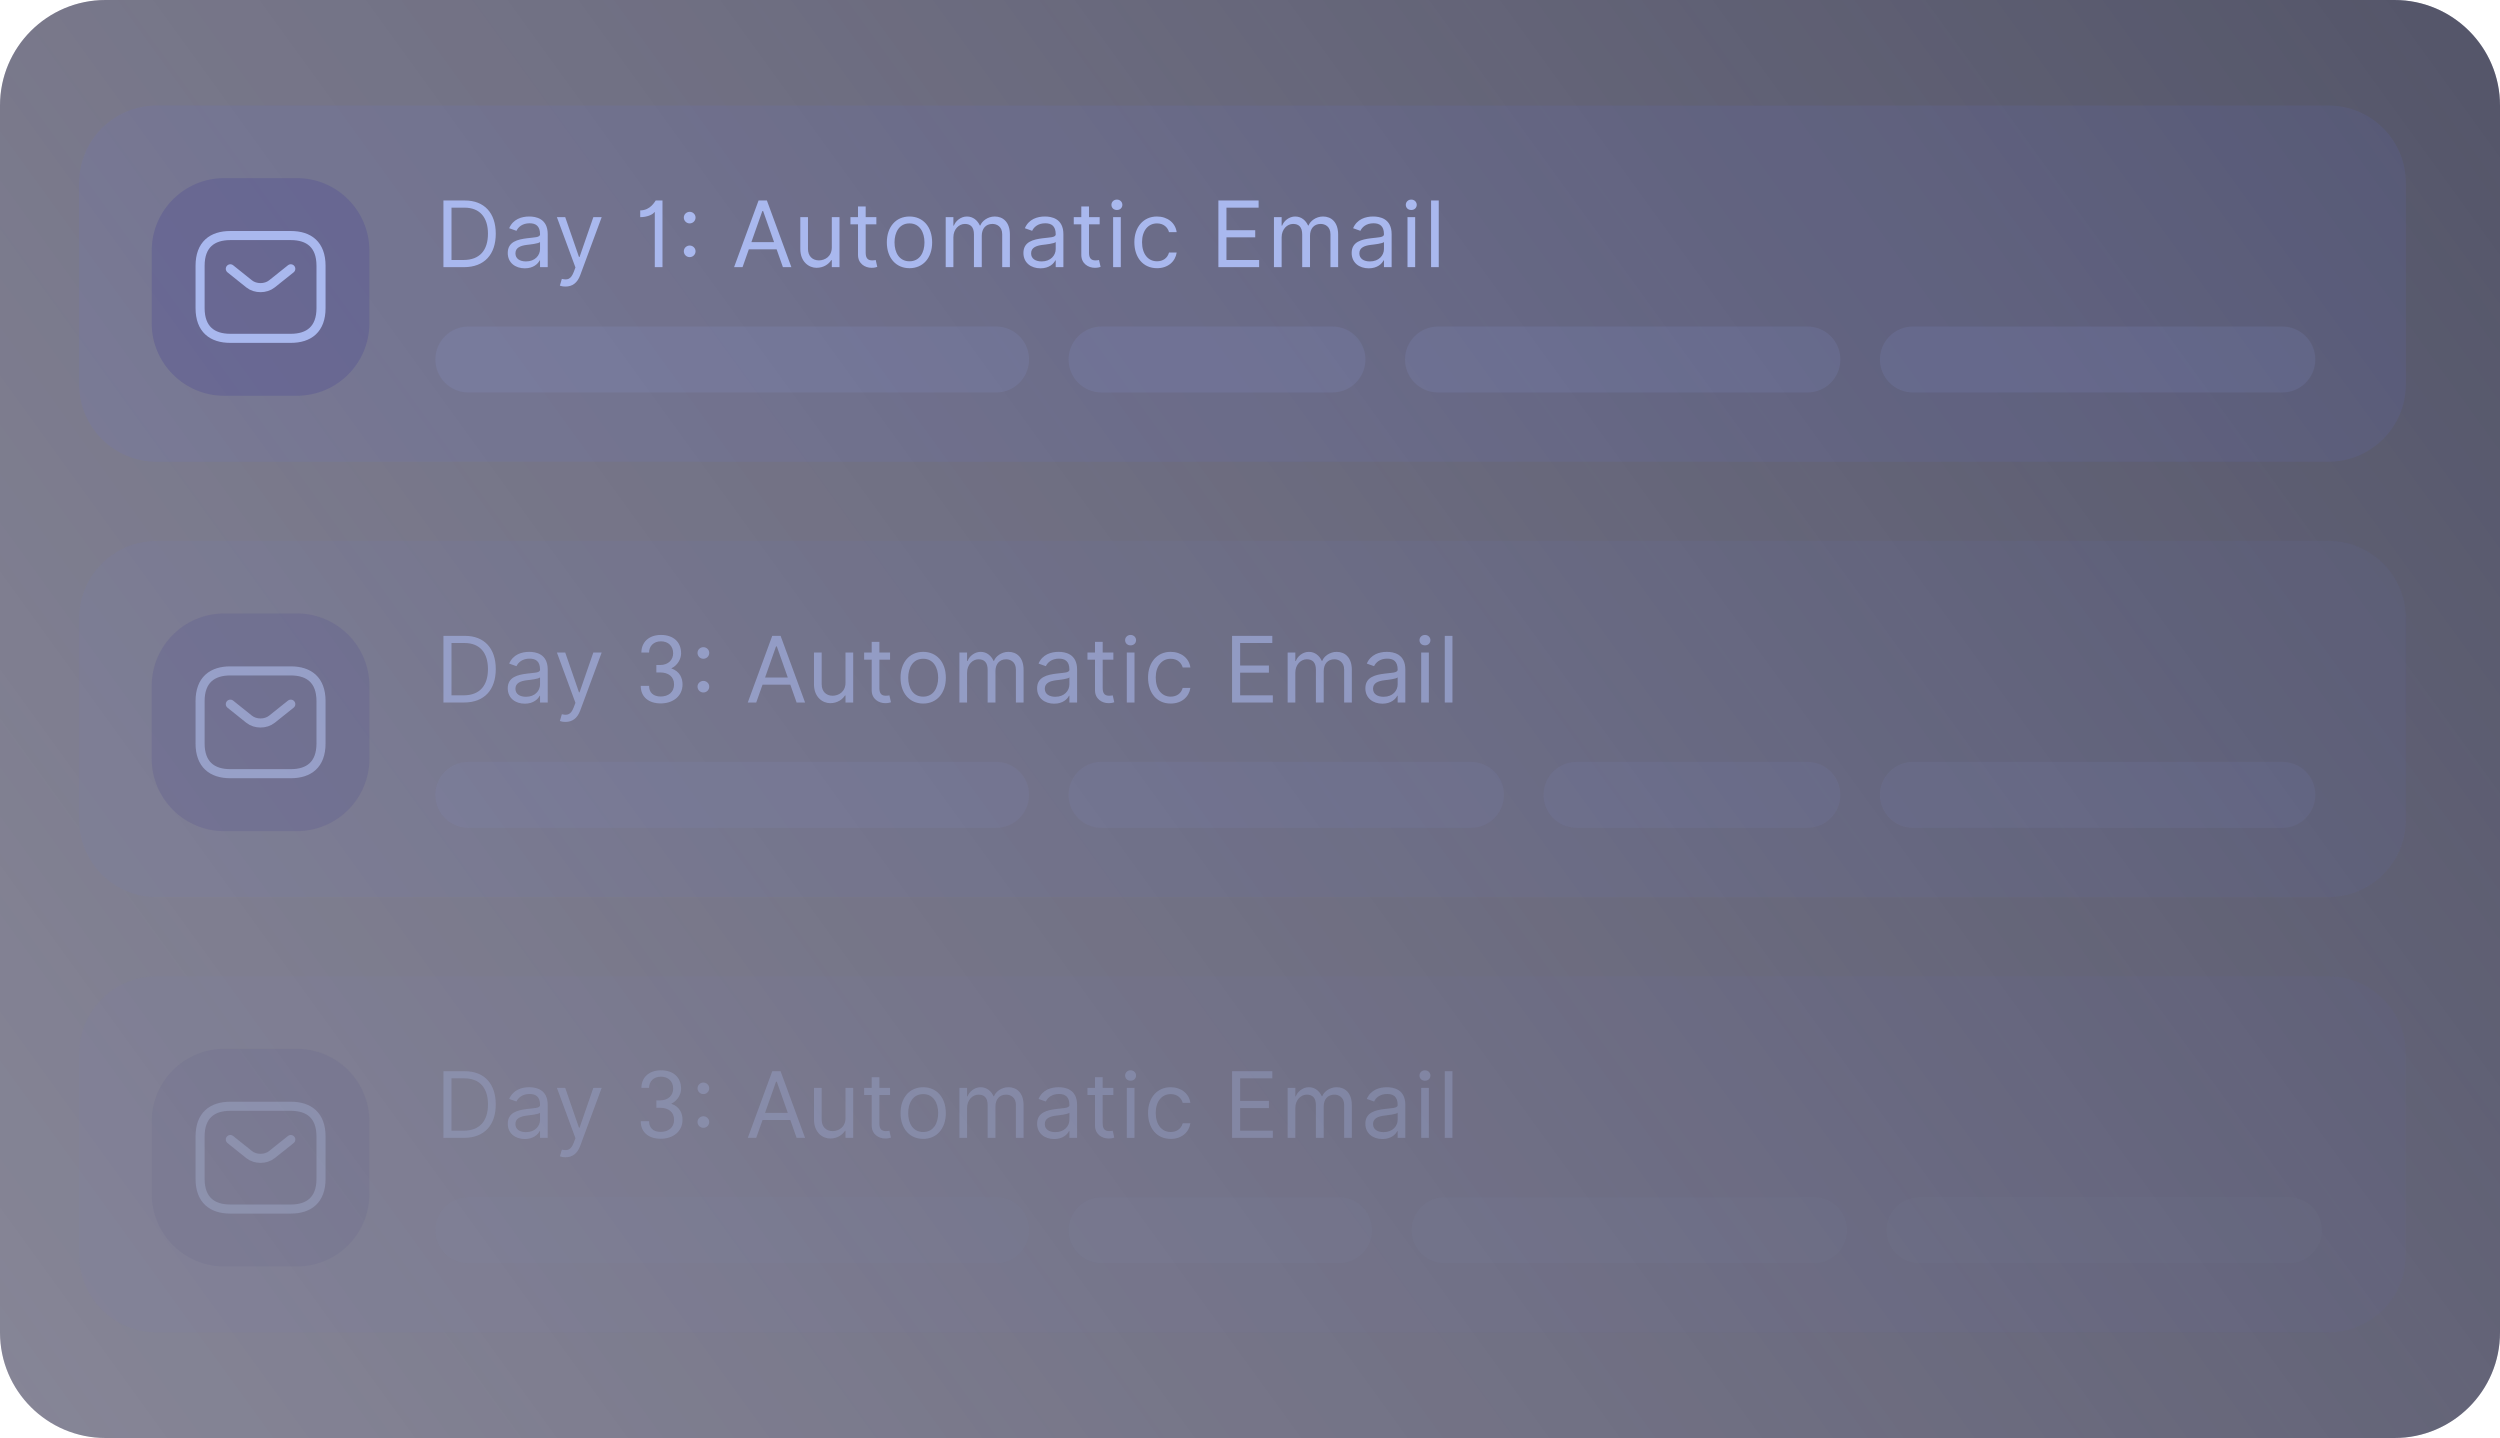
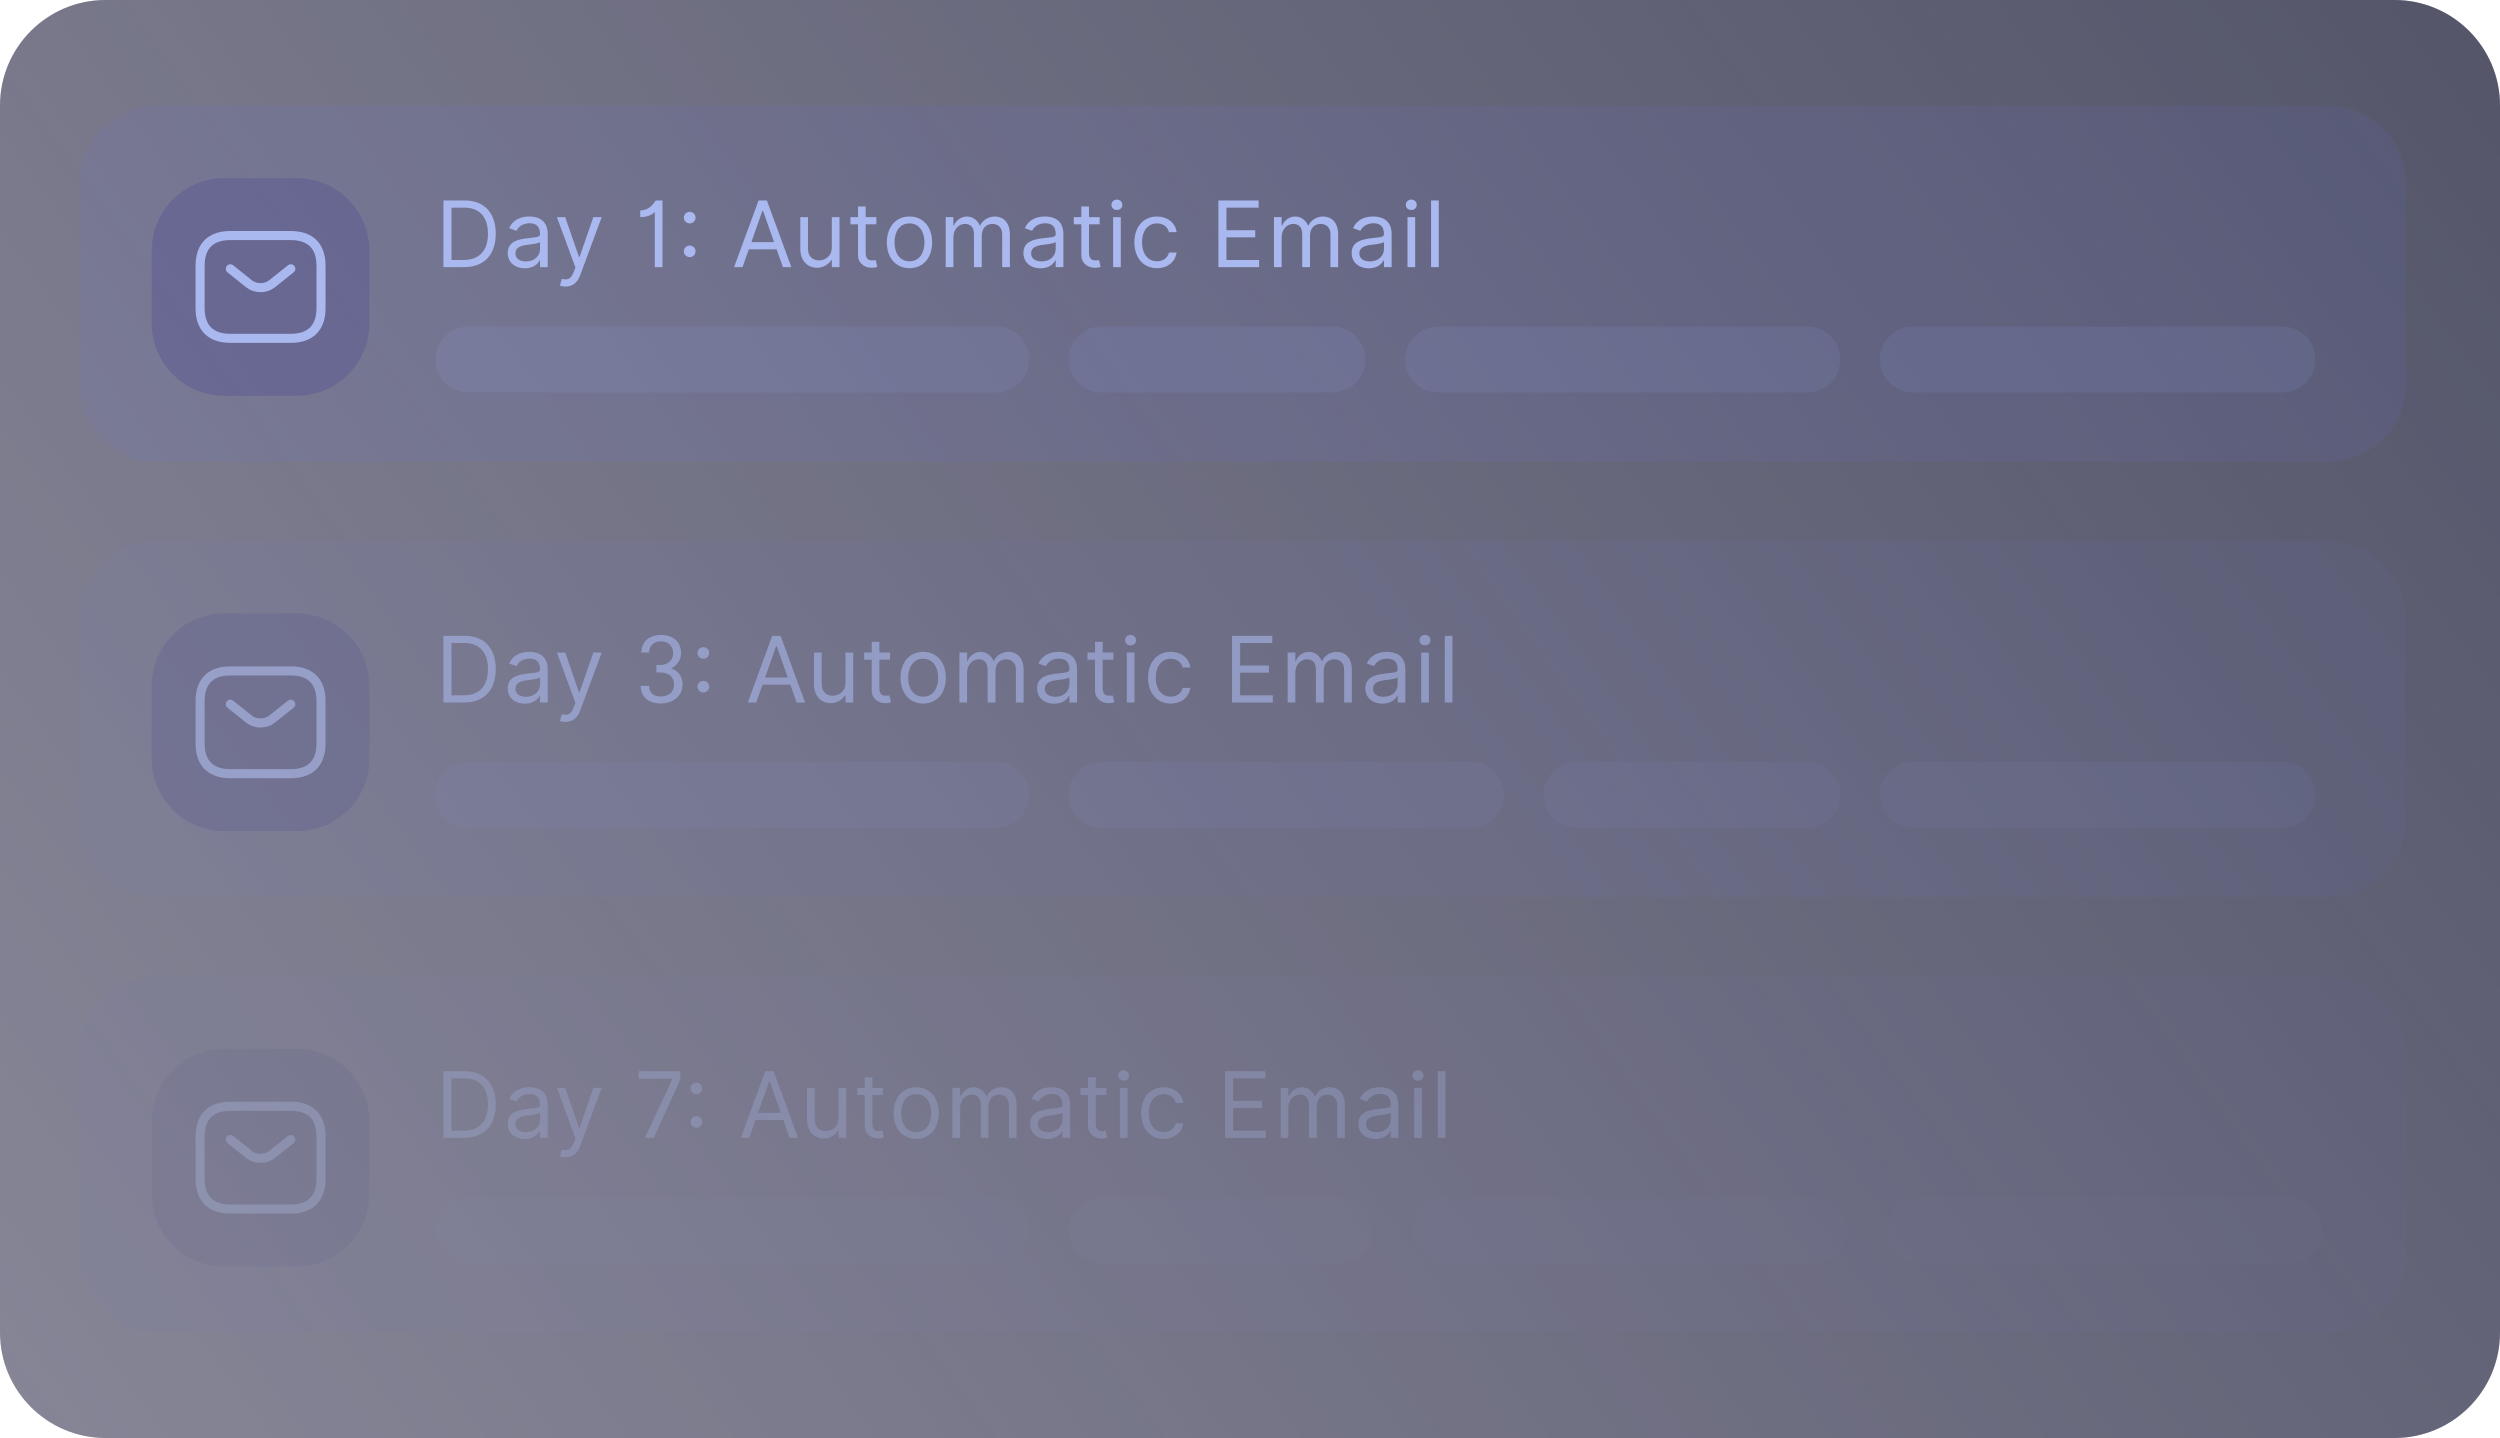
<svg xmlns="http://www.w3.org/2000/svg" width="379" height="218" viewBox="0 0 379 218" fill="none">
  <path d="M0 16C0 7.163 7.163 0 16 0H363C371.837 0 379 7.163 379 16V202C379 210.837 371.837 218 363 218H16C7.163 218 0 210.837 0 202V16Z" fill="url(#paint0_linear_807_3355)" fill-opacity="0.65" />
  <path d="M0 16C0 7.163 7.163 0 16 0H363C371.837 0 379 7.163 379 16V202C379 210.837 371.837 218 363 218H16C7.163 218 0 210.837 0 202V16Z" fill="#181B33" fill-opacity="0.4" />
  <rect x="12" y="16" width="352.727" height="54" rx="11.739" fill="#6D72E2" fill-opacity="0.1" />
  <rect x="23" y="27" width="33" height="33" rx="11" fill="#5F5D92" fill-opacity="0.56" />
  <path d="M44.083 40.751L41.214 43.042C40.27 43.794 38.721 43.794 37.777 43.042L34.917 40.751M44.083 51.292H34.917C32.167 51.292 30.333 49.917 30.333 46.709V40.292C30.333 37.084 32.167 35.709 34.917 35.709H44.083C46.833 35.709 48.667 37.084 48.667 40.292V46.709C48.667 49.917 46.833 51.292 44.083 51.292Z" stroke="#A9B8EE" stroke-width="1.375" stroke-miterlimit="10" stroke-linecap="round" stroke-linejoin="round" />
  <path d="M70.342 40.5H67.224V30.395H70.48C73.421 30.395 75.158 32.289 75.158 35.428C75.158 38.586 73.421 40.5 70.342 40.5ZM70.401 31.48H68.447V39.414H70.263C72.77 39.414 73.974 37.895 73.974 35.428C73.974 32.98 72.77 31.48 70.401 31.48ZM81.87 40.5V39.474H81.811C81.574 39.967 80.883 40.678 79.561 40.678C78.12 40.678 76.975 39.829 76.975 38.349C76.975 36.632 78.495 36.296 79.916 36.118C80.962 35.98 81.87 36.02 81.87 35.526V35.507C81.87 34.243 81.199 33.849 80.291 33.849C79.166 33.849 78.554 34.441 78.298 34.993L77.192 34.599C77.784 33.217 79.087 32.822 80.232 32.822C81.199 32.822 83.034 33.099 83.034 35.507V40.5H81.87ZM81.87 37.757V36.691C81.673 36.928 80.35 37.066 79.857 37.125C78.949 37.243 78.14 37.52 78.14 38.408C78.14 39.217 78.811 39.632 79.738 39.632C81.12 39.632 81.87 38.704 81.87 37.757ZM86.971 41.25L87.237 40.549L84.425 32.921H85.688L87.775 38.961H87.859L89.951 32.921H91.215L87.958 41.724C87.524 42.888 86.774 43.441 85.728 43.441C85.333 43.441 84.997 43.362 84.879 43.303L85.175 42.276C86.004 42.474 86.537 42.375 86.971 41.25ZM100.432 30.395V40.5H99.268V32.171H99.189C99.051 32.447 98.222 32.921 97.057 32.921V31.895C98.636 31.895 99.288 30.513 99.406 30.395H100.432ZM104.556 33.868C104.063 33.868 103.668 33.474 103.668 32.98C103.668 32.487 104.083 32.112 104.556 32.112C105.05 32.112 105.445 32.507 105.445 32.98C105.445 33.474 105.05 33.868 104.556 33.868ZM104.556 38.98C104.063 38.98 103.668 38.586 103.668 38.092C103.668 37.599 104.083 37.224 104.556 37.224C105.05 37.224 105.445 37.618 105.445 38.092C105.445 38.586 105.05 38.98 104.556 38.98ZM112.57 40.5H111.287L114.998 30.395H116.261L119.972 40.5H118.689L117.736 37.796H113.523L112.57 40.5ZM115.57 31.993L113.907 36.711H117.352L115.689 31.993H115.57ZM126.103 37.5V32.921H127.267V40.5H126.103V39.434H126.024C125.649 40.007 124.918 40.599 123.774 40.599C122.668 40.599 121.326 39.73 121.326 37.737V32.921H122.491V37.737C122.491 38.842 123.182 39.474 124.149 39.474C125.017 39.474 126.103 38.921 126.103 37.5ZM132.855 32.921V34.007H131.237V38.329C131.237 39.316 131.73 39.474 132.244 39.474C132.5 39.474 132.658 39.434 132.757 39.414L132.994 40.461C132.836 40.52 132.559 40.599 132.125 40.599C131.138 40.599 130.073 39.967 130.073 38.645V34.007H128.928V32.921H130.073V31.303H131.237V32.921H132.855ZM137.879 40.658C135.826 40.658 134.445 39.099 134.445 36.75C134.445 34.382 135.826 32.822 137.879 32.822C139.931 32.822 141.313 34.382 141.313 36.75C141.313 39.099 139.931 40.658 137.879 40.658ZM137.879 39.612C139.438 39.612 140.149 38.27 140.149 36.75C140.149 35.23 139.438 33.868 137.879 33.868C136.32 33.868 135.609 35.23 135.609 36.75C135.609 38.27 136.32 39.612 137.879 39.612ZM148.836 35.743V40.5H147.651V35.546C147.651 34.401 147.119 33.947 146.27 33.947C145.382 33.947 144.533 34.737 144.533 35.98V40.5H143.369V32.921H144.533V34.204H144.612C144.829 33.553 145.619 32.822 146.586 32.822C147.533 32.822 148.204 33.434 148.54 34.184H148.619C148.836 33.553 149.704 32.822 150.809 32.822C152.072 32.822 153.099 33.691 153.099 35.546V40.5H151.934V35.507C151.934 34.322 151.086 33.947 150.454 33.947C149.428 33.947 148.836 34.678 148.836 35.743ZM160.045 40.5V39.474H159.986C159.749 39.967 159.058 40.678 157.736 40.678C156.295 40.678 155.151 39.829 155.151 38.349C155.151 36.632 156.67 36.296 158.091 36.118C159.137 35.98 160.045 36.02 160.045 35.526V35.507C160.045 34.243 159.374 33.849 158.466 33.849C157.341 33.849 156.729 34.441 156.473 34.993L155.368 34.599C155.96 33.217 157.262 32.822 158.407 32.822C159.374 32.822 161.21 33.099 161.21 35.507V40.5H160.045ZM160.045 37.757V36.691C159.848 36.928 158.526 37.066 158.032 37.125C157.124 37.243 156.315 37.52 156.315 38.408C156.315 39.217 156.986 39.632 157.914 39.632C159.295 39.632 160.045 38.704 160.045 37.757ZM166.709 32.921V34.007H165.091V38.329C165.091 39.316 165.584 39.474 166.097 39.474C166.354 39.474 166.512 39.434 166.611 39.414L166.847 40.461C166.69 40.52 166.413 40.599 165.979 40.599C164.992 40.599 163.926 39.967 163.926 38.645V34.007H162.782V32.921H163.926V31.303H165.091V32.921H166.709ZM169.321 31.835C168.808 31.835 168.492 31.48 168.492 31.046C168.492 30.651 168.808 30.257 169.321 30.257C169.834 30.257 170.15 30.651 170.15 31.046C170.15 31.48 169.834 31.835 169.321 31.835ZM169.913 32.921V40.5H168.749V32.921H169.913ZM178.383 35.191H177.219C177.041 34.5 176.429 33.868 175.403 33.868C174.041 33.868 173.133 34.993 173.133 36.711C173.133 38.467 174.021 39.612 175.403 39.612C176.311 39.612 177.001 39.118 177.219 38.289H178.383C178.186 39.632 177.08 40.658 175.403 40.658C173.291 40.658 171.969 39.039 171.969 36.711C171.969 34.441 173.33 32.822 175.383 32.822C176.982 32.822 178.186 33.77 178.383 35.191ZM190.885 39.414V40.5H184.707V30.395H190.806V31.48H185.931V34.895H190.292V35.98H185.931V39.414H190.885ZM198.598 35.743V40.5H197.414V35.546C197.414 34.401 196.881 33.947 196.033 33.947C195.144 33.947 194.296 34.737 194.296 35.98V40.5H193.131V32.921H194.296V34.204H194.375C194.592 33.553 195.381 32.822 196.348 32.822C197.296 32.822 197.967 33.434 198.302 34.184H198.381C198.598 33.553 199.467 32.822 200.572 32.822C201.835 32.822 202.861 33.691 202.861 35.546V40.5H201.697V35.507C201.697 34.322 200.848 33.947 200.217 33.947C199.19 33.947 198.598 34.678 198.598 35.743ZM209.808 40.5V39.474H209.749C209.512 39.967 208.821 40.678 207.499 40.678C206.058 40.678 204.913 39.829 204.913 38.349C204.913 36.632 206.433 36.296 207.854 36.118C208.9 35.98 209.808 36.02 209.808 35.526V35.507C209.808 34.243 209.137 33.849 208.229 33.849C207.104 33.849 206.492 34.441 206.236 34.993L205.13 34.599C205.722 33.217 207.025 32.822 208.17 32.822C209.137 32.822 210.972 33.099 210.972 35.507V40.5H209.808ZM209.808 37.757V36.691C209.611 36.928 208.288 37.066 207.795 37.125C206.887 37.243 206.078 37.52 206.078 38.408C206.078 39.217 206.749 39.632 207.676 39.632C209.058 39.632 209.808 38.704 209.808 37.757ZM213.948 31.835C213.435 31.835 213.119 31.48 213.119 31.046C213.119 30.651 213.435 30.257 213.948 30.257C214.461 30.257 214.777 30.651 214.777 31.046C214.777 31.48 214.461 31.835 213.948 31.835ZM214.54 32.921V40.5H213.376V32.921H214.54ZM218.115 30.395V40.5H216.951V30.395H218.115Z" fill="#A9B8EE" />
  <rect x="66" y="49.5" width="90" height="10" rx="5" fill="#96ADFF" fill-opacity="0.1" />
  <rect x="162" y="49.5" width="45" height="10" rx="5" fill="#96ADFF" fill-opacity="0.1" />
  <rect x="213" y="49.5" width="66" height="10" rx="5" fill="#96ADFF" fill-opacity="0.1" />
  <rect x="285" y="49.5" width="66" height="10" rx="5" fill="#96ADFF" fill-opacity="0.1" />
  <g opacity="0.6">
    <rect x="12" y="82" width="352.727" height="54" rx="11.739" fill="#6D72E2" fill-opacity="0.1" />
    <rect x="23" y="93" width="33" height="33" rx="11" fill="#5F5D92" fill-opacity="0.56" />
    <path d="M44.083 106.751L41.214 109.042C40.27 109.794 38.721 109.794 37.777 109.042L34.917 106.751M44.083 117.292H34.917C32.167 117.292 30.333 115.917 30.333 112.709V106.292C30.333 103.084 32.167 101.709 34.917 101.709H44.083C46.833 101.709 48.667 103.084 48.667 106.292V112.709C48.667 115.917 46.833 117.292 44.083 117.292Z" stroke="#A9B8EE" stroke-width="1.375" stroke-miterlimit="10" stroke-linecap="round" stroke-linejoin="round" />
    <path d="M70.342 106.5H67.224V96.395H70.48C73.421 96.395 75.158 98.29 75.158 101.428C75.158 104.586 73.421 106.5 70.342 106.5ZM70.401 97.48H68.447V105.414H70.263C72.77 105.414 73.974 103.895 73.974 101.428C73.974 98.98 72.77 97.48 70.401 97.48ZM81.87 106.5V105.474H81.811C81.574 105.967 80.883 106.678 79.561 106.678C78.12 106.678 76.975 105.829 76.975 104.349C76.975 102.632 78.495 102.296 79.916 102.118C80.962 101.98 81.87 102.02 81.87 101.526V101.507C81.87 100.243 81.199 99.849 80.291 99.849C79.166 99.849 78.554 100.441 78.298 100.993L77.192 100.599C77.784 99.217 79.087 98.822 80.232 98.822C81.199 98.822 83.034 99.099 83.034 101.507V106.5H81.87ZM81.87 103.757V102.691C81.673 102.928 80.35 103.066 79.857 103.125C78.949 103.243 78.14 103.52 78.14 104.408C78.14 105.217 78.811 105.632 79.738 105.632C81.12 105.632 81.87 104.704 81.87 103.757ZM86.971 107.25L87.237 106.549L84.425 98.921H85.688L87.775 104.961H87.859L89.951 98.921H91.215L87.958 107.724C87.524 108.888 86.774 109.441 85.728 109.441C85.333 109.441 84.997 109.362 84.879 109.303L85.175 108.276C86.004 108.474 86.537 108.375 86.971 107.25ZM99.505 101.941V100.816H100.077C101.34 100.816 102.051 100.007 102.051 99.04C102.051 97.915 101.281 97.224 100.195 97.224C99.11 97.224 98.399 97.934 98.399 98.921H97.235C97.235 97.441 98.281 96.257 100.215 96.257C101.972 96.257 103.255 97.224 103.255 99.059C103.255 99.775 102.83 100.811 101.765 101.329C103.102 101.783 103.472 102.863 103.472 103.757C103.472 105.572 101.972 106.638 100.176 106.638C98.399 106.638 97.136 105.711 97.136 103.974H98.399C98.399 104.98 99.031 105.592 100.156 105.592C101.281 105.592 102.189 104.98 102.189 103.757C102.189 102.553 101.301 101.941 100.077 101.941H99.505ZM106.632 99.868C106.139 99.868 105.744 99.474 105.744 98.98C105.744 98.487 106.159 98.112 106.632 98.112C107.126 98.112 107.521 98.507 107.521 98.98C107.521 99.474 107.126 99.868 106.632 99.868ZM106.632 104.98C106.139 104.98 105.744 104.586 105.744 104.092C105.744 103.599 106.159 103.224 106.632 103.224C107.126 103.224 107.521 103.618 107.521 104.092C107.521 104.586 107.126 104.98 106.632 104.98ZM114.646 106.5H113.363L117.074 96.395H118.337L122.048 106.5H120.765L119.812 103.796H115.599L114.646 106.5ZM117.646 97.993L115.984 102.711H119.428L117.765 97.993H117.646ZM128.179 103.5V98.921H129.343V106.5H128.179V105.434H128.1C127.725 106.007 126.995 106.599 125.85 106.599C124.745 106.599 123.402 105.73 123.402 103.737V98.921H124.567V103.737C124.567 104.842 125.258 105.474 126.225 105.474C127.093 105.474 128.179 104.921 128.179 103.5ZM134.932 98.921V100.007H133.313V104.329C133.313 105.316 133.807 105.474 134.32 105.474C134.576 105.474 134.734 105.434 134.833 105.414L135.07 106.461C134.912 106.52 134.636 106.599 134.201 106.599C133.214 106.599 132.149 105.967 132.149 104.645V100.007H131.004V98.921H132.149V97.303H133.313V98.921H134.932ZM139.955 106.658C137.902 106.658 136.521 105.099 136.521 102.75C136.521 100.382 137.902 98.822 139.955 98.822C142.008 98.822 143.389 100.382 143.389 102.75C143.389 105.099 142.008 106.658 139.955 106.658ZM139.955 105.612C141.514 105.612 142.225 104.27 142.225 102.75C142.225 101.23 141.514 99.868 139.955 99.868C138.396 99.868 137.685 101.23 137.685 102.75C137.685 104.27 138.396 105.612 139.955 105.612ZM150.912 101.743V106.5H149.727V101.546C149.727 100.401 149.195 99.947 148.346 99.947C147.458 99.947 146.609 100.737 146.609 101.98V106.5H145.445V98.921H146.609V100.204H146.688C146.905 99.553 147.695 98.822 148.662 98.822C149.609 98.822 150.28 99.434 150.616 100.184H150.695C150.912 99.553 151.78 98.822 152.885 98.822C154.149 98.822 155.175 99.691 155.175 101.546V106.5H154.01V101.507C154.01 100.322 153.162 99.947 152.53 99.947C151.504 99.947 150.912 100.678 150.912 101.743ZM162.121 106.5V105.474H162.062C161.825 105.967 161.134 106.678 159.812 106.678C158.371 106.678 157.227 105.829 157.227 104.349C157.227 102.632 158.746 102.296 160.167 102.118C161.213 101.98 162.121 102.02 162.121 101.526V101.507C162.121 100.243 161.45 99.849 160.542 99.849C159.417 99.849 158.806 100.441 158.549 100.993L157.444 100.599C158.036 99.217 159.338 98.822 160.483 98.822C161.45 98.822 163.286 99.099 163.286 101.507V106.5H162.121ZM162.121 103.757V102.691C161.924 102.928 160.602 103.066 160.108 103.125C159.2 103.243 158.391 103.52 158.391 104.408C158.391 105.217 159.062 105.632 159.99 105.632C161.371 105.632 162.121 104.704 162.121 103.757ZM168.785 98.921V100.007H167.167V104.329C167.167 105.316 167.66 105.474 168.173 105.474C168.43 105.474 168.588 105.434 168.687 105.414L168.923 106.461C168.766 106.52 168.489 106.599 168.055 106.599C167.068 106.599 166.002 105.967 166.002 104.645V100.007H164.858V98.921H166.002V97.303H167.167V98.921H168.785ZM171.397 97.835C170.884 97.835 170.568 97.48 170.568 97.046C170.568 96.651 170.884 96.257 171.397 96.257C171.91 96.257 172.226 96.651 172.226 97.046C172.226 97.48 171.91 97.835 171.397 97.835ZM171.989 98.921V106.5H170.825V98.921H171.989ZM180.459 101.191H179.295C179.117 100.5 178.505 99.868 177.479 99.868C176.117 99.868 175.209 100.993 175.209 102.711C175.209 104.467 176.097 105.612 177.479 105.612C178.387 105.612 179.078 105.118 179.295 104.289H180.459C180.262 105.632 179.156 106.658 177.479 106.658C175.367 106.658 174.045 105.039 174.045 102.711C174.045 100.441 175.406 98.822 177.459 98.822C179.058 98.822 180.262 99.77 180.459 101.191ZM192.961 105.414V106.5H186.783V96.395H192.882V97.48H188.007V100.895H192.369V101.98H188.007V105.414H192.961ZM200.674 101.743V106.5H199.49V101.546C199.49 100.401 198.957 99.947 198.109 99.947C197.22 99.947 196.372 100.737 196.372 101.98V106.5H195.207V98.921H196.372V100.204H196.451C196.668 99.553 197.457 98.822 198.424 98.822C199.372 98.822 200.043 99.434 200.378 100.184H200.457C200.674 99.553 201.543 98.822 202.648 98.822C203.911 98.822 204.938 99.691 204.938 101.546V106.5H203.773V101.507C203.773 100.322 202.924 99.947 202.293 99.947C201.266 99.947 200.674 100.678 200.674 101.743ZM211.884 106.5V105.474H211.825C211.588 105.967 210.897 106.678 209.575 106.678C208.134 106.678 206.989 105.829 206.989 104.349C206.989 102.632 208.509 102.296 209.93 102.118C210.976 101.98 211.884 102.02 211.884 101.526V101.507C211.884 100.243 211.213 99.849 210.305 99.849C209.18 99.849 208.568 100.441 208.312 100.993L207.206 100.599C207.798 99.217 209.101 98.822 210.246 98.822C211.213 98.822 213.049 99.099 213.049 101.507V106.5H211.884ZM211.884 103.757V102.691C211.687 102.928 210.364 103.066 209.871 103.125C208.963 103.243 208.154 103.52 208.154 104.408C208.154 105.217 208.825 105.632 209.752 105.632C211.134 105.632 211.884 104.704 211.884 103.757ZM216.024 97.835C215.511 97.835 215.195 97.48 215.195 97.046C215.195 96.651 215.511 96.257 216.024 96.257C216.537 96.257 216.853 96.651 216.853 97.046C216.853 97.48 216.537 97.835 216.024 97.835ZM216.616 98.921V106.5H215.452V98.921H216.616ZM220.191 96.395V106.5H219.027V96.395H220.191Z" fill="#A9B8EE" />
    <rect x="66" y="115.5" width="90" height="10" rx="5" fill="#96ADFF" fill-opacity="0.1" />
    <rect x="162" y="115.5" width="66" height="10" rx="5" fill="#96ADFF" fill-opacity="0.1" />
    <rect x="234" y="115.5" width="45" height="10" rx="5" fill="#96ADFF" fill-opacity="0.1" />
    <rect x="285" y="115.5" width="66" height="10" rx="5" fill="#96ADFF" fill-opacity="0.1" />
  </g>
  <g opacity="0.3">
    <rect x="12" y="148" width="352.727" height="54" rx="11.739" fill="#6D72E2" fill-opacity="0.1" />
    <rect x="23" y="159" width="33" height="33" rx="11" fill="#5F5D92" fill-opacity="0.56" />
    <path d="M44.083 172.751L41.214 175.042C40.27 175.794 38.721 175.794 37.777 175.042L34.917 172.751M44.083 183.292H34.917C32.167 183.292 30.333 181.917 30.333 178.709V172.292C30.333 169.084 32.167 167.709 34.917 167.709H44.083C46.833 167.709 48.667 169.084 48.667 172.292V178.709C48.667 181.917 46.833 183.292 44.083 183.292Z" stroke="#A9B8EE" stroke-width="1.375" stroke-miterlimit="10" stroke-linecap="round" stroke-linejoin="round" />
-     <path d="M70.342 172.5H67.224V162.395H70.48C73.421 162.395 75.158 164.289 75.158 167.428C75.158 170.586 73.421 172.5 70.342 172.5ZM70.401 163.48H68.447V171.414H70.263C72.77 171.414 73.974 169.895 73.974 167.428C73.974 164.98 72.77 163.48 70.401 163.48ZM81.87 172.5V171.474H81.811C81.574 171.967 80.883 172.678 79.561 172.678C78.12 172.678 76.975 171.829 76.975 170.349C76.975 168.632 78.495 168.296 79.916 168.118C80.962 167.98 81.87 168.02 81.87 167.526V167.507C81.87 166.243 81.199 165.849 80.291 165.849C79.166 165.849 78.554 166.441 78.298 166.993L77.192 166.599C77.784 165.217 79.087 164.822 80.232 164.822C81.199 164.822 83.034 165.099 83.034 167.507V172.5H81.87ZM81.87 169.757V168.691C81.673 168.928 80.35 169.066 79.857 169.125C78.949 169.243 78.14 169.52 78.14 170.408C78.14 171.217 78.811 171.632 79.738 171.632C81.12 171.632 81.87 170.704 81.87 169.757ZM86.971 173.25L87.237 172.549L84.425 164.921H85.688L87.775 170.961H87.859L89.951 164.921H91.215L87.958 173.724C87.524 174.888 86.774 175.441 85.728 175.441C85.333 175.441 84.997 175.362 84.879 175.303L85.175 174.276C86.004 174.474 86.537 174.375 86.971 173.25ZM99.505 167.941V166.816H100.077C101.34 166.816 102.051 166.007 102.051 165.039C102.051 163.914 101.281 163.224 100.195 163.224C99.11 163.224 98.399 163.934 98.399 164.921H97.235C97.235 163.441 98.281 162.257 100.215 162.257C101.972 162.257 103.255 163.224 103.255 165.059C103.255 165.775 102.83 166.811 101.765 167.329C103.102 167.783 103.472 168.863 103.472 169.757C103.472 171.572 101.972 172.638 100.176 172.638C98.399 172.638 97.136 171.711 97.136 169.974H98.399C98.399 170.98 99.031 171.592 100.156 171.592C101.281 171.592 102.189 170.98 102.189 169.757C102.189 168.553 101.301 167.941 100.077 167.941H99.505ZM106.632 165.868C106.139 165.868 105.744 165.474 105.744 164.98C105.744 164.487 106.159 164.112 106.632 164.112C107.126 164.112 107.521 164.507 107.521 164.98C107.521 165.474 107.126 165.868 106.632 165.868ZM106.632 170.98C106.139 170.98 105.744 170.586 105.744 170.092C105.744 169.599 106.159 169.224 106.632 169.224C107.126 169.224 107.521 169.618 107.521 170.092C107.521 170.586 107.126 170.98 106.632 170.98ZM114.646 172.5H113.363L117.074 162.395H118.337L122.048 172.5H120.765L119.812 169.796H115.599L114.646 172.5ZM117.646 163.993L115.984 168.711H119.428L117.765 163.993H117.646ZM128.179 169.5V164.921H129.343V172.5H128.179V171.434H128.1C127.725 172.007 126.995 172.599 125.85 172.599C124.745 172.599 123.402 171.73 123.402 169.737V164.921H124.567V169.737C124.567 170.842 125.258 171.474 126.225 171.474C127.093 171.474 128.179 170.921 128.179 169.5ZM134.932 164.921V166.007H133.313V170.329C133.313 171.316 133.807 171.474 134.32 171.474C134.576 171.474 134.734 171.434 134.833 171.414L135.07 172.461C134.912 172.52 134.636 172.599 134.201 172.599C133.214 172.599 132.149 171.967 132.149 170.645V166.007H131.004V164.921H132.149V163.303H133.313V164.921H134.932ZM139.955 172.658C137.902 172.658 136.521 171.099 136.521 168.75C136.521 166.382 137.902 164.822 139.955 164.822C142.008 164.822 143.389 166.382 143.389 168.75C143.389 171.099 142.008 172.658 139.955 172.658ZM139.955 171.612C141.514 171.612 142.225 170.27 142.225 168.75C142.225 167.23 141.514 165.868 139.955 165.868C138.396 165.868 137.685 167.23 137.685 168.75C137.685 170.27 138.396 171.612 139.955 171.612ZM150.912 167.743V172.5H149.727V167.546C149.727 166.401 149.195 165.947 148.346 165.947C147.458 165.947 146.609 166.737 146.609 167.98V172.5H145.445V164.921H146.609V166.204H146.688C146.905 165.553 147.695 164.822 148.662 164.822C149.609 164.822 150.28 165.434 150.616 166.184H150.695C150.912 165.553 151.78 164.822 152.885 164.822C154.149 164.822 155.175 165.691 155.175 167.546V172.5H154.01V167.507C154.01 166.322 153.162 165.947 152.53 165.947C151.504 165.947 150.912 166.678 150.912 167.743ZM162.121 172.5V171.474H162.062C161.825 171.967 161.134 172.678 159.812 172.678C158.371 172.678 157.227 171.829 157.227 170.349C157.227 168.632 158.746 168.296 160.167 168.118C161.213 167.98 162.121 168.02 162.121 167.526V167.507C162.121 166.243 161.45 165.849 160.542 165.849C159.417 165.849 158.806 166.441 158.549 166.993L157.444 166.599C158.036 165.217 159.338 164.822 160.483 164.822C161.45 164.822 163.286 165.099 163.286 167.507V172.5H162.121ZM162.121 169.757V168.691C161.924 168.928 160.602 169.066 160.108 169.125C159.2 169.243 158.391 169.52 158.391 170.408C158.391 171.217 159.062 171.632 159.99 171.632C161.371 171.632 162.121 170.704 162.121 169.757ZM168.785 164.921V166.007H167.167V170.329C167.167 171.316 167.66 171.474 168.173 171.474C168.43 171.474 168.588 171.434 168.687 171.414L168.923 172.461C168.766 172.52 168.489 172.599 168.055 172.599C167.068 172.599 166.002 171.967 166.002 170.645V166.007H164.858V164.921H166.002V163.303H167.167V164.921H168.785ZM171.397 163.836C170.884 163.836 170.568 163.48 170.568 163.046C170.568 162.651 170.884 162.257 171.397 162.257C171.91 162.257 172.226 162.651 172.226 163.046C172.226 163.48 171.91 163.836 171.397 163.836ZM171.989 164.921V172.5H170.825V164.921H171.989ZM180.459 167.191H179.295C179.117 166.5 178.505 165.868 177.479 165.868C176.117 165.868 175.209 166.993 175.209 168.711C175.209 170.467 176.097 171.612 177.479 171.612C178.387 171.612 179.078 171.118 179.295 170.289H180.459C180.262 171.632 179.156 172.658 177.479 172.658C175.367 172.658 174.045 171.039 174.045 168.711C174.045 166.441 175.406 164.822 177.459 164.822C179.058 164.822 180.262 165.77 180.459 167.191ZM192.961 171.414V172.5H186.783V162.395H192.882V163.48H188.007V166.895H192.369V167.98H188.007V171.414H192.961ZM200.674 167.743V172.5H199.49V167.546C199.49 166.401 198.957 165.947 198.109 165.947C197.22 165.947 196.372 166.737 196.372 167.98V172.5H195.207V164.921H196.372V166.204H196.451C196.668 165.553 197.457 164.822 198.424 164.822C199.372 164.822 200.043 165.434 200.378 166.184H200.457C200.674 165.553 201.543 164.822 202.648 164.822C203.911 164.822 204.938 165.691 204.938 167.546V172.5H203.773V167.507C203.773 166.322 202.924 165.947 202.293 165.947C201.266 165.947 200.674 166.678 200.674 167.743ZM211.884 172.5V171.474H211.825C211.588 171.967 210.897 172.678 209.575 172.678C208.134 172.678 206.989 171.829 206.989 170.349C206.989 168.632 208.509 168.296 209.93 168.118C210.976 167.98 211.884 168.02 211.884 167.526V167.507C211.884 166.243 211.213 165.849 210.305 165.849C209.18 165.849 208.568 166.441 208.312 166.993L207.206 166.599C207.798 165.217 209.101 164.822 210.246 164.822C211.213 164.822 213.049 165.099 213.049 167.507V172.5H211.884ZM211.884 169.757V168.691C211.687 168.928 210.364 169.066 209.871 169.125C208.963 169.243 208.154 169.52 208.154 170.408C208.154 171.217 208.825 171.632 209.752 171.632C211.134 171.632 211.884 170.704 211.884 169.757ZM216.024 163.836C215.511 163.836 215.195 163.48 215.195 163.046C215.195 162.651 215.511 162.257 216.024 162.257C216.537 162.257 216.853 162.651 216.853 163.046C216.853 163.48 216.537 163.836 216.024 163.836ZM216.616 164.921V172.5H215.452V164.921H216.616ZM220.191 162.395V172.5H219.027V162.395H220.191Z" fill="#A9B8EE" />
+     <path d="M70.342 172.5H67.224V162.395H70.48C73.421 162.395 75.158 164.289 75.158 167.428C75.158 170.586 73.421 172.5 70.342 172.5ZM70.401 163.48H68.447V171.414H70.263C72.77 171.414 73.974 169.895 73.974 167.428C73.974 164.98 72.77 163.48 70.401 163.48ZM81.87 172.5V171.474H81.811C81.574 171.967 80.883 172.678 79.561 172.678C78.12 172.678 76.975 171.829 76.975 170.349C76.975 168.632 78.495 168.296 79.916 168.118C80.962 167.98 81.87 168.02 81.87 167.526V167.507C81.87 166.243 81.199 165.849 80.291 165.849C79.166 165.849 78.554 166.441 78.298 166.993L77.192 166.599C77.784 165.217 79.087 164.822 80.232 164.822C81.199 164.822 83.034 165.099 83.034 167.507V172.5H81.87ZM81.87 169.757V168.691C81.673 168.928 80.35 169.066 79.857 169.125C78.949 169.243 78.14 169.52 78.14 170.408C78.14 171.217 78.811 171.632 79.738 171.632C81.12 171.632 81.87 170.704 81.87 169.757ZM86.971 173.25L87.237 172.549L84.425 164.921H85.688L87.775 170.961H87.859L89.951 164.921H91.215L87.958 173.724C87.524 174.888 86.774 175.441 85.728 175.441C85.333 175.441 84.997 175.362 84.879 175.303L85.175 174.276C86.004 174.474 86.537 174.375 86.971 173.25ZM103.136 162.395V163.658L99.11 172.5H97.768L101.952 163.539H96.82V162.395H103.136ZM105.574 165.868C105.081 165.868 104.686 165.474 104.686 164.98C104.686 164.487 105.1 164.112 105.574 164.112C106.068 164.112 106.462 164.507 106.462 164.98C106.462 165.474 106.068 165.868 105.574 165.868ZM105.574 170.98C105.081 170.98 104.686 170.586 104.686 170.092C104.686 169.599 105.1 169.224 105.574 169.224C106.068 169.224 106.462 169.618 106.462 170.092C106.462 170.586 106.068 170.98 105.574 170.98ZM113.588 172.5H112.305L116.016 162.395H117.279L120.989 172.5H119.706L118.754 169.796H114.54L113.588 172.5ZM116.588 163.993L114.925 168.711H118.369L116.706 163.993H116.588ZM127.12 169.5V164.921H128.285V172.5H127.12V171.434H127.041C126.666 172.007 125.936 172.599 124.791 172.599C123.686 172.599 122.344 171.73 122.344 169.737V164.921H123.509V169.737C123.509 170.842 124.199 171.474 125.166 171.474C126.035 171.474 127.12 170.921 127.12 169.5ZM133.873 164.921V166.007H132.255V170.329C132.255 171.316 132.748 171.474 133.261 171.474C133.518 171.474 133.676 171.434 133.774 171.414L134.011 172.461C133.853 172.52 133.577 172.599 133.143 172.599C132.156 172.599 131.09 171.967 131.09 170.645V166.007H129.946V164.921H131.09V163.303H132.255V164.921H133.873ZM138.897 172.658C136.844 172.658 135.462 171.099 135.462 168.75C135.462 166.382 136.844 164.822 138.897 164.822C140.949 164.822 142.331 166.382 142.331 168.75C142.331 171.099 140.949 172.658 138.897 172.658ZM138.897 171.612C140.456 171.612 141.166 170.27 141.166 168.75C141.166 167.23 140.456 165.868 138.897 165.868C137.337 165.868 136.627 167.23 136.627 168.75C136.627 170.27 137.337 171.612 138.897 171.612ZM149.853 167.743V172.5H148.669V167.546C148.669 166.401 148.136 165.947 147.288 165.947C146.399 165.947 145.551 166.737 145.551 167.98V172.5H144.386V164.921H145.551V166.204H145.63C145.847 165.553 146.636 164.822 147.603 164.822C148.551 164.822 149.222 165.434 149.557 166.184H149.636C149.853 165.553 150.722 164.822 151.827 164.822C153.09 164.822 154.116 165.691 154.116 167.546V172.5H152.952V167.507C152.952 166.322 152.103 165.947 151.472 165.947C150.445 165.947 149.853 166.678 149.853 167.743ZM161.063 172.5V171.474H161.004C160.767 171.967 160.076 172.678 158.754 172.678C157.313 172.678 156.168 171.829 156.168 170.349C156.168 168.632 157.688 168.296 159.109 168.118C160.155 167.98 161.063 168.02 161.063 167.526V167.507C161.063 166.243 160.392 165.849 159.484 165.849C158.359 165.849 157.747 166.441 157.491 166.993L156.385 166.599C156.977 165.217 158.28 164.822 159.425 164.822C160.392 164.822 162.227 165.099 162.227 167.507V172.5H161.063ZM161.063 169.757V168.691C160.866 168.928 159.543 169.066 159.05 169.125C158.142 169.243 157.333 169.52 157.333 170.408C157.333 171.217 158.004 171.632 158.931 171.632C160.313 171.632 161.063 170.704 161.063 169.757ZM167.727 164.921V166.007H166.109V170.329C166.109 171.316 166.602 171.474 167.115 171.474C167.372 171.474 167.53 171.434 167.628 171.414L167.865 172.461C167.707 172.52 167.431 172.599 166.997 172.599C166.01 172.599 164.944 171.967 164.944 170.645V166.007H163.799V164.921H164.944V163.303H166.109V164.921H167.727ZM170.339 163.836C169.826 163.836 169.51 163.48 169.51 163.046C169.51 162.651 169.826 162.257 170.339 162.257C170.852 162.257 171.168 162.651 171.168 163.046C171.168 163.48 170.852 163.836 170.339 163.836ZM170.931 164.921V172.5H169.766V164.921H170.931ZM179.401 167.191H178.236C178.059 166.5 177.447 165.868 176.42 165.868C175.059 165.868 174.151 166.993 174.151 168.711C174.151 170.467 175.039 171.612 176.42 171.612C177.328 171.612 178.019 171.118 178.236 170.289H179.401C179.203 171.632 178.098 172.658 176.42 172.658C174.309 172.658 172.986 171.039 172.986 168.711C172.986 166.441 174.348 164.822 176.401 164.822C177.999 164.822 179.203 165.77 179.401 167.191ZM191.902 171.414V172.5H185.725V162.395H191.823V163.48H186.948V166.895H191.31V167.98H186.948V171.414H191.902ZM199.616 167.743V172.5H198.432V167.546C198.432 166.401 197.899 165.947 197.05 165.947C196.162 165.947 195.313 166.737 195.313 167.98V172.5H194.149V164.921H195.313V166.204H195.392C195.609 165.553 196.399 164.822 197.366 164.822C198.313 164.822 198.984 165.434 199.32 166.184H199.399C199.616 165.553 200.484 164.822 201.59 164.822C202.853 164.822 203.879 165.691 203.879 167.546V172.5H202.715V167.507C202.715 166.322 201.866 165.947 201.234 165.947C200.208 165.947 199.616 166.678 199.616 167.743ZM210.826 172.5V171.474H210.766C210.53 171.967 209.839 172.678 208.516 172.678C207.076 172.678 205.931 171.829 205.931 170.349C205.931 168.632 207.451 168.296 208.872 168.118C209.918 167.98 210.826 168.02 210.826 167.526V167.507C210.826 166.243 210.155 165.849 209.247 165.849C208.122 165.849 207.51 166.441 207.253 166.993L206.148 166.599C206.74 165.217 208.043 164.822 209.187 164.822C210.155 164.822 211.99 165.099 211.99 167.507V172.5H210.826ZM210.826 169.757V168.691C210.628 168.928 209.306 169.066 208.812 169.125C207.905 169.243 207.095 169.52 207.095 170.408C207.095 171.217 207.766 171.632 208.694 171.632C210.076 171.632 210.826 170.704 210.826 169.757ZM214.966 163.836C214.453 163.836 214.137 163.48 214.137 163.046C214.137 162.651 214.453 162.257 214.966 162.257C215.479 162.257 215.795 162.651 215.795 163.046C215.795 163.48 215.479 163.836 214.966 163.836ZM215.558 164.921V172.5H214.393V164.921H215.558ZM219.133 162.395V172.5H217.969V162.395H219.133Z" fill="#A9B8EE" />
    <rect x="66" y="181.5" width="90" height="10" rx="5" fill="#96ADFF" fill-opacity="0.1" />
    <rect x="162" y="181.5" width="46" height="10" rx="5" fill="#96ADFF" fill-opacity="0.1" />
    <rect x="214" y="181.5" width="66" height="10" rx="5" fill="#96ADFF" fill-opacity="0.1" />
    <rect x="286" y="181.5" width="66" height="10" rx="5" fill="#96ADFF" fill-opacity="0.1" />
  </g>
  <defs>
    <linearGradient id="paint0_linear_807_3355" x1="379" y1="22" x2="16.905" y2="284.337" gradientUnits="userSpaceOnUse">
      <stop stop-color="#3A3B54" />
      <stop offset="1" stop-color="#564B76" stop-opacity="0.38" />
    </linearGradient>
  </defs>
</svg>
